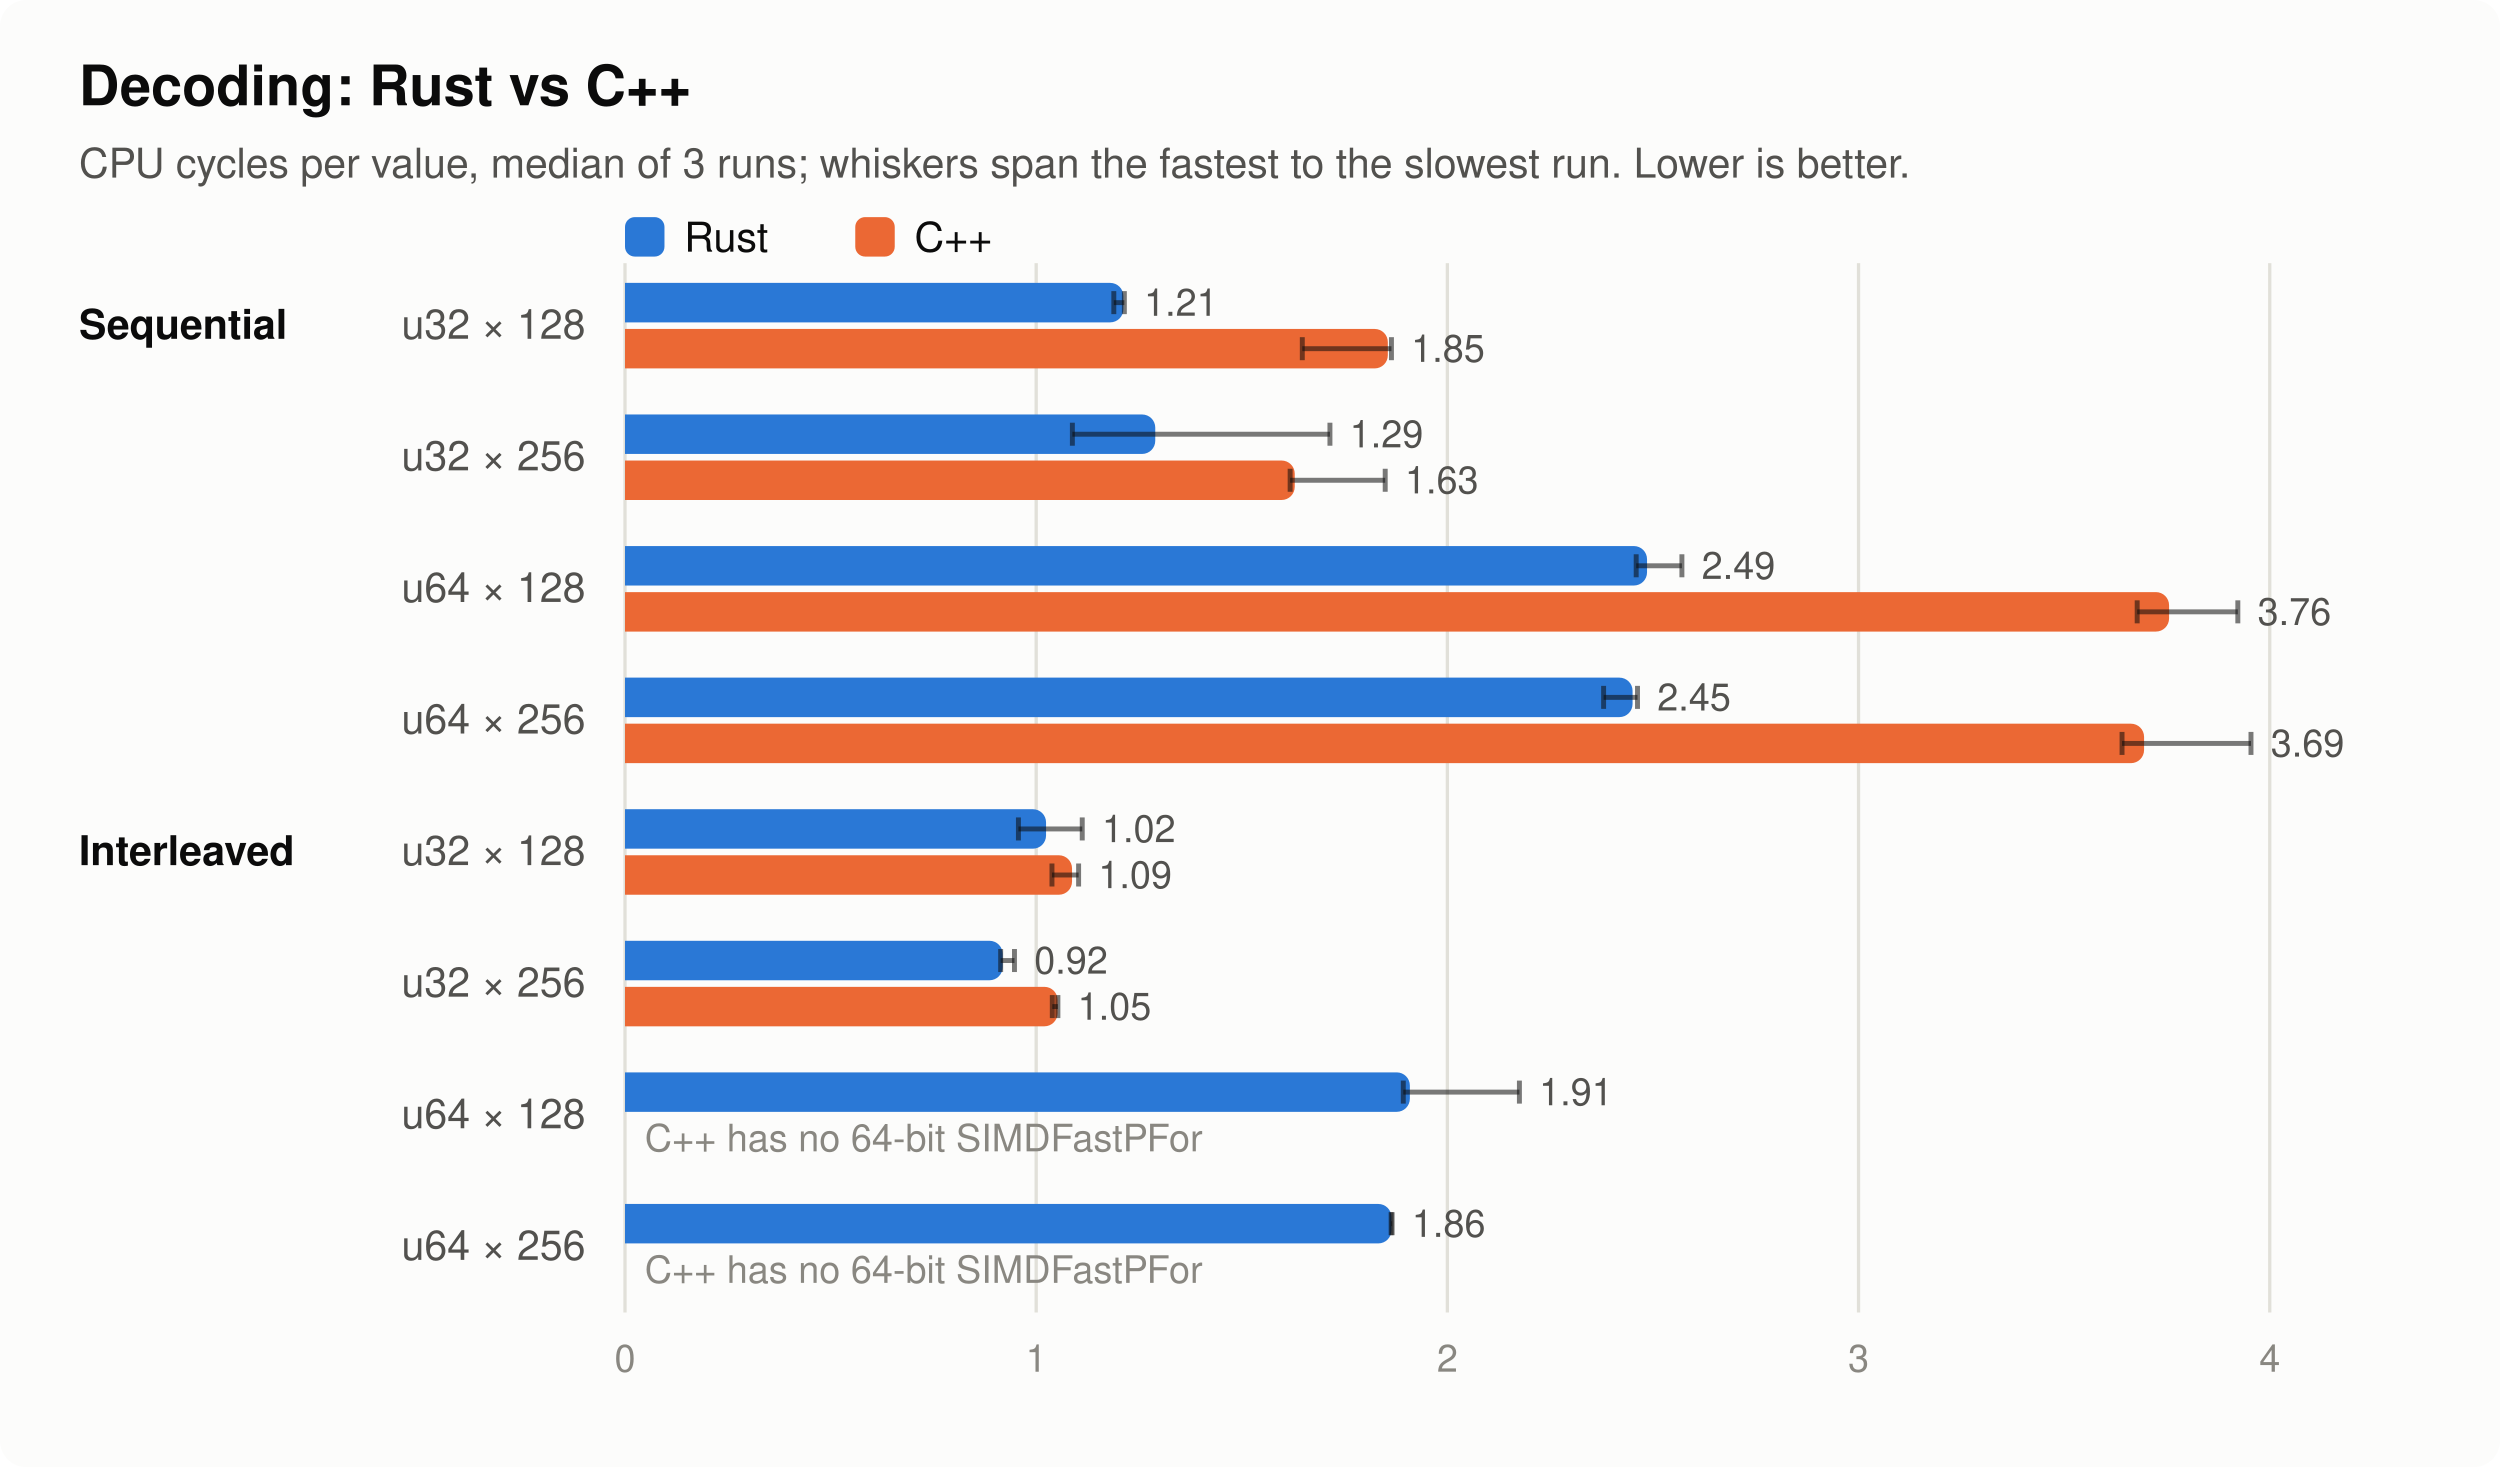
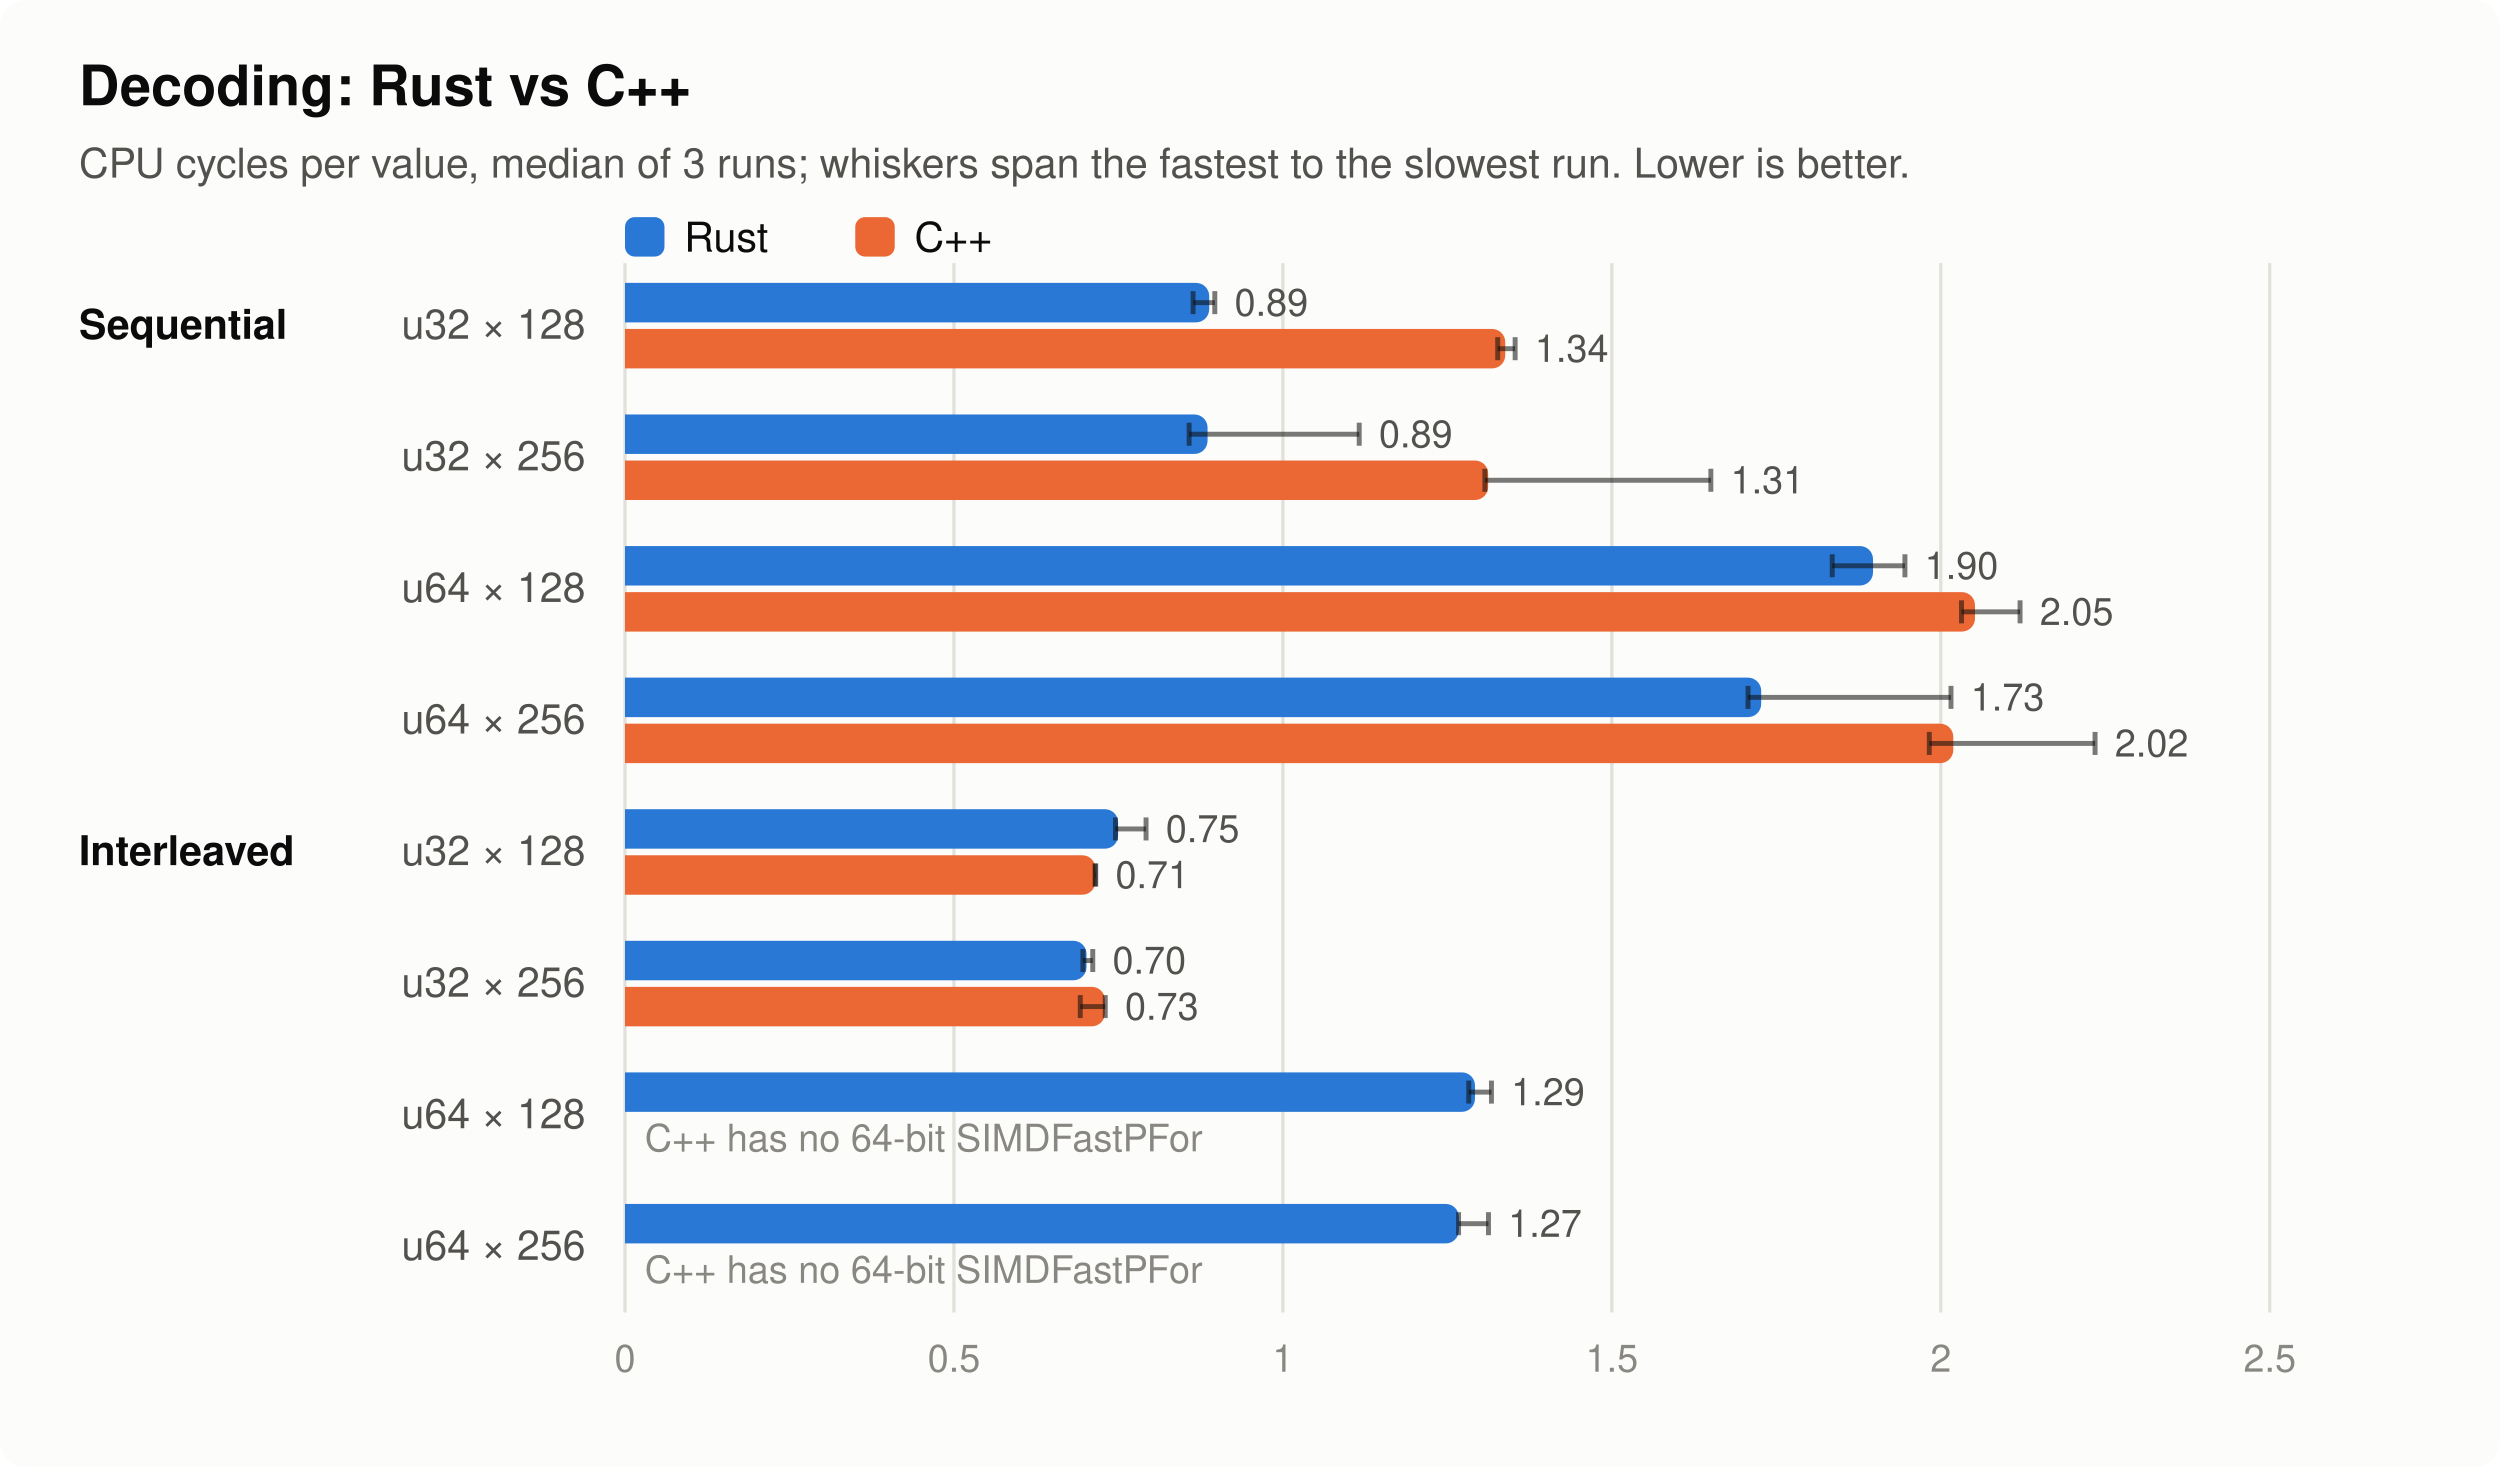
<svg xmlns="http://www.w3.org/2000/svg" width="760" height="446" viewBox="0 0 760 446" font-family="-apple-system, Segoe UI, Helvetica, Arial, sans-serif">
  <rect width="760" height="446" rx="8" fill="#fcfcfb" />
  <text x="24" y="32" font-size="17" font-weight="600" fill="#0b0b0b">Decoding: Rust vs C++</text>
  <text x="24" y="54" font-size="12.5" fill="#52514e">CPU cycles per value, median of 3 runs; whiskers span the fastest to the slowest run. Lower is better.</text>
  <rect x="190" y="66" width="12" height="12" rx="3" fill="#2a78d6" />
  <text x="208" y="76.5" font-size="12.5" fill="#0b0b0b">Rust</text>
  <rect x="260" y="66" width="12" height="12" rx="3" fill="#eb6834" />
  <text x="278" y="76.5" font-size="12.5" fill="#0b0b0b">C++</text>
  <line x1="190.0" y1="80" x2="190.0" y2="399.0" stroke="#e1e0d9" stroke-width="1" />
  <text x="190.0" y="417.0" font-size="11.5" text-anchor="middle" fill="#898781">0</text>
-   <line x1="315.0" y1="80" x2="315.0" y2="399.0" stroke="#e1e0d9" stroke-width="1" />
-   <text x="315.0" y="417.0" font-size="11.5" text-anchor="middle" fill="#898781">1</text>
-   <line x1="440.0" y1="80" x2="440.0" y2="399.0" stroke="#e1e0d9" stroke-width="1" />
-   <text x="440.0" y="417.0" font-size="11.5" text-anchor="middle" fill="#898781">2</text>
-   <line x1="565.0" y1="80" x2="565.0" y2="399.0" stroke="#e1e0d9" stroke-width="1" />
-   <text x="565.0" y="417.0" font-size="11.5" text-anchor="middle" fill="#898781">3</text>
+   <line x1="290.0" y1="80" x2="290.0" y2="399.0" stroke="#e1e0d9" stroke-width="1" />
+   <text x="290.0" y="417.0" font-size="11.5" text-anchor="middle" fill="#898781">0.5</text>
+   <line x1="390.0" y1="80" x2="390.0" y2="399.0" stroke="#e1e0d9" stroke-width="1" />
+   <text x="390.0" y="417.0" font-size="11.5" text-anchor="middle" fill="#898781">1</text>
+   <line x1="490.0" y1="80" x2="490.0" y2="399.0" stroke="#e1e0d9" stroke-width="1" />
+   <text x="490.0" y="417.0" font-size="11.5" text-anchor="middle" fill="#898781">1.5</text>
+   <line x1="590.0" y1="80" x2="590.0" y2="399.0" stroke="#e1e0d9" stroke-width="1" />
+   <text x="590.0" y="417.0" font-size="11.5" text-anchor="middle" fill="#898781">2</text>
  <line x1="690.0" y1="80" x2="690.0" y2="399.0" stroke="#e1e0d9" stroke-width="1" />
-   <text x="690.0" y="417.0" font-size="11.5" text-anchor="middle" fill="#898781">4</text>
+   <text x="690.0" y="417.0" font-size="11.5" text-anchor="middle" fill="#898781">2.5</text>
  <text x="24" y="103" font-size="12.5" font-weight="600" fill="#0b0b0b">Sequential</text>
  <text x="178" y="103" font-size="12.5" text-anchor="end" fill="#52514e">u32 × 128</text>
-   <path d="M190,86 h147.5 a4,4 0 0 1 4,4 v4 a4,4 0 0 1 -4,4 h-147.5 z" fill="#2a78d6" />
-   <line x1="338.6" y1="92.0" x2="341.8" y2="92.0" stroke="#0b0b0b" stroke-opacity="0.55" stroke-width="1.5" />
-   <line x1="338.6" y1="88.5" x2="338.6" y2="95.5" stroke="#0b0b0b" stroke-opacity="0.55" stroke-width="1.5" />
-   <line x1="341.8" y1="88.5" x2="341.8" y2="95.5" stroke="#0b0b0b" stroke-opacity="0.55" stroke-width="1.5" />
-   <text x="347.8" y="96" font-size="11.5" fill="#52514e">1.21</text>
-   <path d="M190,100 h227.9 a4,4 0 0 1 4,4 v4 a4,4 0 0 1 -4,4 h-227.9 z" fill="#eb6834" />
-   <line x1="395.9" y1="106.0" x2="423.0" y2="106.0" stroke="#0b0b0b" stroke-opacity="0.55" stroke-width="1.5" />
-   <line x1="395.9" y1="102.5" x2="395.9" y2="109.5" stroke="#0b0b0b" stroke-opacity="0.55" stroke-width="1.5" />
-   <line x1="423.0" y1="102.5" x2="423.0" y2="109.5" stroke="#0b0b0b" stroke-opacity="0.55" stroke-width="1.5" />
-   <text x="429.0" y="110" font-size="11.5" fill="#52514e">1.85</text>
+   <path d="M190,86 h173.6 a4,4 0 0 1 4,4 v4 a4,4 0 0 1 -4,4 h-173.6 z" fill="#2a78d6" />
+   <line x1="362.7" y1="92.0" x2="369.3" y2="92.0" stroke="#0b0b0b" stroke-opacity="0.55" stroke-width="1.5" />
+   <line x1="362.7" y1="88.5" x2="362.7" y2="95.5" stroke="#0b0b0b" stroke-opacity="0.55" stroke-width="1.5" />
+   <line x1="369.3" y1="88.5" x2="369.3" y2="95.5" stroke="#0b0b0b" stroke-opacity="0.55" stroke-width="1.5" />
+   <text x="375.3" y="96" font-size="11.5" fill="#52514e">0.89</text>
+   <path d="M190,100 h263.6 a4,4 0 0 1 4,4 v4 a4,4 0 0 1 -4,4 h-263.6 z" fill="#eb6834" />
+   <line x1="455.3" y1="106.0" x2="460.6" y2="106.0" stroke="#0b0b0b" stroke-opacity="0.55" stroke-width="1.5" />
+   <line x1="455.3" y1="102.5" x2="455.3" y2="109.5" stroke="#0b0b0b" stroke-opacity="0.55" stroke-width="1.5" />
+   <line x1="460.6" y1="102.5" x2="460.6" y2="109.5" stroke="#0b0b0b" stroke-opacity="0.55" stroke-width="1.5" />
+   <text x="466.6" y="110" font-size="11.5" fill="#52514e">1.34</text>
  <text x="178" y="143" font-size="12.5" text-anchor="end" fill="#52514e">u32 × 256</text>
-   <path d="M190,126 h157.2 a4,4 0 0 1 4,4 v4 a4,4 0 0 1 -4,4 h-157.2 z" fill="#2a78d6" />
-   <line x1="326.0" y1="132.0" x2="404.3" y2="132.0" stroke="#0b0b0b" stroke-opacity="0.55" stroke-width="1.5" />
-   <line x1="326.0" y1="128.5" x2="326.0" y2="135.5" stroke="#0b0b0b" stroke-opacity="0.55" stroke-width="1.5" />
-   <line x1="404.3" y1="128.5" x2="404.3" y2="135.5" stroke="#0b0b0b" stroke-opacity="0.55" stroke-width="1.5" />
-   <text x="410.3" y="136" font-size="11.5" fill="#52514e">1.29</text>
-   <path d="M190,140 h199.6 a4,4 0 0 1 4,4 v4 a4,4 0 0 1 -4,4 h-199.6 z" fill="#eb6834" />
-   <line x1="392.2" y1="146.0" x2="421.1" y2="146.0" stroke="#0b0b0b" stroke-opacity="0.55" stroke-width="1.5" />
-   <line x1="392.2" y1="142.5" x2="392.2" y2="149.5" stroke="#0b0b0b" stroke-opacity="0.55" stroke-width="1.5" />
-   <line x1="421.1" y1="142.5" x2="421.1" y2="149.5" stroke="#0b0b0b" stroke-opacity="0.55" stroke-width="1.5" />
-   <text x="427.1" y="150" font-size="11.5" fill="#52514e">1.63</text>
+   <path d="M190,126 h173.1 a4,4 0 0 1 4,4 v4 a4,4 0 0 1 -4,4 h-173.1 z" fill="#2a78d6" />
+   <line x1="361.5" y1="132.0" x2="413.2" y2="132.0" stroke="#0b0b0b" stroke-opacity="0.55" stroke-width="1.5" />
+   <line x1="361.5" y1="128.5" x2="361.5" y2="135.5" stroke="#0b0b0b" stroke-opacity="0.55" stroke-width="1.5" />
+   <line x1="413.2" y1="128.5" x2="413.2" y2="135.5" stroke="#0b0b0b" stroke-opacity="0.55" stroke-width="1.5" />
+   <text x="419.2" y="136" font-size="11.5" fill="#52514e">0.89</text>
+   <path d="M190,140 h258.4 a4,4 0 0 1 4,4 v4 a4,4 0 0 1 -4,4 h-258.4 z" fill="#eb6834" />
+   <line x1="451.4" y1="146.0" x2="520.1" y2="146.0" stroke="#0b0b0b" stroke-opacity="0.55" stroke-width="1.5" />
+   <line x1="451.4" y1="142.5" x2="451.4" y2="149.5" stroke="#0b0b0b" stroke-opacity="0.55" stroke-width="1.5" />
+   <line x1="520.1" y1="142.5" x2="520.1" y2="149.5" stroke="#0b0b0b" stroke-opacity="0.55" stroke-width="1.5" />
+   <text x="526.1" y="150" font-size="11.5" fill="#52514e">1.31</text>
  <text x="178" y="183" font-size="12.5" text-anchor="end" fill="#52514e">u64 × 128</text>
-   <path d="M190,166 h306.7 a4,4 0 0 1 4,4 v4 a4,4 0 0 1 -4,4 h-306.7 z" fill="#2a78d6" />
-   <line x1="497.4" y1="172.0" x2="511.3" y2="172.0" stroke="#0b0b0b" stroke-opacity="0.55" stroke-width="1.5" />
-   <line x1="497.4" y1="168.5" x2="497.4" y2="175.5" stroke="#0b0b0b" stroke-opacity="0.55" stroke-width="1.5" />
-   <line x1="511.3" y1="168.5" x2="511.3" y2="175.5" stroke="#0b0b0b" stroke-opacity="0.55" stroke-width="1.5" />
-   <text x="517.3" y="176" font-size="11.5" fill="#52514e">2.49</text>
-   <path d="M190,180 h465.4 a4,4 0 0 1 4,4 v4 a4,4 0 0 1 -4,4 h-465.4 z" fill="#eb6834" />
-   <line x1="649.7" y1="186.0" x2="680.3" y2="186.0" stroke="#0b0b0b" stroke-opacity="0.55" stroke-width="1.5" />
-   <line x1="649.7" y1="182.5" x2="649.7" y2="189.5" stroke="#0b0b0b" stroke-opacity="0.55" stroke-width="1.5" />
-   <line x1="680.3" y1="182.5" x2="680.3" y2="189.5" stroke="#0b0b0b" stroke-opacity="0.55" stroke-width="1.5" />
-   <text x="686.3" y="190" font-size="11.5" fill="#52514e">3.76</text>
+   <path d="M190,166 h375.4 a4,4 0 0 1 4,4 v4 a4,4 0 0 1 -4,4 h-375.4 z" fill="#2a78d6" />
+   <line x1="557.0" y1="172.0" x2="579.1" y2="172.0" stroke="#0b0b0b" stroke-opacity="0.55" stroke-width="1.5" />
+   <line x1="557.0" y1="168.5" x2="557.0" y2="175.5" stroke="#0b0b0b" stroke-opacity="0.55" stroke-width="1.5" />
+   <line x1="579.1" y1="168.5" x2="579.1" y2="175.5" stroke="#0b0b0b" stroke-opacity="0.55" stroke-width="1.5" />
+   <text x="585.1" y="176" font-size="11.5" fill="#52514e">1.90</text>
+   <path d="M190,180 h406.4 a4,4 0 0 1 4,4 v4 a4,4 0 0 1 -4,4 h-406.4 z" fill="#eb6834" />
+   <line x1="596.3" y1="186.0" x2="614.1" y2="186.0" stroke="#0b0b0b" stroke-opacity="0.55" stroke-width="1.5" />
+   <line x1="596.3" y1="182.5" x2="596.3" y2="189.5" stroke="#0b0b0b" stroke-opacity="0.55" stroke-width="1.5" />
+   <line x1="614.1" y1="182.5" x2="614.1" y2="189.5" stroke="#0b0b0b" stroke-opacity="0.55" stroke-width="1.5" />
+   <text x="620.1" y="190" font-size="11.5" fill="#52514e">2.05</text>
  <text x="178" y="223" font-size="12.5" text-anchor="end" fill="#52514e">u64 × 256</text>
-   <path d="M190,206 h302.3 a4,4 0 0 1 4,4 v4 a4,4 0 0 1 -4,4 h-302.3 z" fill="#2a78d6" />
-   <line x1="487.5" y1="212.0" x2="497.8" y2="212.0" stroke="#0b0b0b" stroke-opacity="0.55" stroke-width="1.5" />
-   <line x1="487.5" y1="208.5" x2="487.5" y2="215.5" stroke="#0b0b0b" stroke-opacity="0.55" stroke-width="1.5" />
-   <line x1="497.8" y1="208.5" x2="497.8" y2="215.5" stroke="#0b0b0b" stroke-opacity="0.55" stroke-width="1.5" />
-   <text x="503.8" y="216" font-size="11.5" fill="#52514e">2.45</text>
-   <path d="M190,220 h457.8 a4,4 0 0 1 4,4 v4 a4,4 0 0 1 -4,4 h-457.8 z" fill="#eb6834" />
-   <line x1="645.1" y1="226.0" x2="684.3" y2="226.0" stroke="#0b0b0b" stroke-opacity="0.55" stroke-width="1.5" />
-   <line x1="645.1" y1="222.5" x2="645.1" y2="229.5" stroke="#0b0b0b" stroke-opacity="0.55" stroke-width="1.5" />
-   <line x1="684.3" y1="222.5" x2="684.3" y2="229.5" stroke="#0b0b0b" stroke-opacity="0.55" stroke-width="1.5" />
-   <text x="690.3" y="230" font-size="11.5" fill="#52514e">3.69</text>
+   <path d="M190,206 h341.4 a4,4 0 0 1 4,4 v4 a4,4 0 0 1 -4,4 h-341.4 z" fill="#2a78d6" />
+   <line x1="531.4" y1="212.0" x2="593.1" y2="212.0" stroke="#0b0b0b" stroke-opacity="0.55" stroke-width="1.5" />
+   <line x1="531.4" y1="208.5" x2="531.4" y2="215.5" stroke="#0b0b0b" stroke-opacity="0.55" stroke-width="1.5" />
+   <line x1="593.1" y1="208.5" x2="593.1" y2="215.5" stroke="#0b0b0b" stroke-opacity="0.55" stroke-width="1.5" />
+   <text x="599.1" y="216" font-size="11.5" fill="#52514e">1.73</text>
+   <path d="M190,220 h399.8 a4,4 0 0 1 4,4 v4 a4,4 0 0 1 -4,4 h-399.8 z" fill="#eb6834" />
+   <line x1="586.5" y1="226.0" x2="636.9" y2="226.0" stroke="#0b0b0b" stroke-opacity="0.55" stroke-width="1.5" />
+   <line x1="586.5" y1="222.5" x2="586.5" y2="229.5" stroke="#0b0b0b" stroke-opacity="0.55" stroke-width="1.5" />
+   <line x1="636.9" y1="222.5" x2="636.9" y2="229.5" stroke="#0b0b0b" stroke-opacity="0.55" stroke-width="1.5" />
+   <text x="642.9" y="230" font-size="11.5" fill="#52514e">2.02</text>
  <text x="24" y="263" font-size="12.5" font-weight="600" fill="#0b0b0b">Interleaved</text>
  <text x="178" y="263" font-size="12.5" text-anchor="end" fill="#52514e">u32 × 128</text>
-   <path d="M190,246 h124.0 a4,4 0 0 1 4,4 v4 a4,4 0 0 1 -4,4 h-124.0 z" fill="#2a78d6" />
-   <line x1="309.6" y1="252.0" x2="329.0" y2="252.0" stroke="#0b0b0b" stroke-opacity="0.55" stroke-width="1.5" />
-   <line x1="309.6" y1="248.5" x2="309.6" y2="255.5" stroke="#0b0b0b" stroke-opacity="0.55" stroke-width="1.5" />
-   <line x1="329.0" y1="248.5" x2="329.0" y2="255.5" stroke="#0b0b0b" stroke-opacity="0.55" stroke-width="1.5" />
-   <text x="335.0" y="256" font-size="11.5" fill="#52514e">1.02</text>
-   <path d="M190,260 h131.9 a4,4 0 0 1 4,4 v4 a4,4 0 0 1 -4,4 h-131.9 z" fill="#eb6834" />
-   <line x1="319.8" y1="266.0" x2="327.9" y2="266.0" stroke="#0b0b0b" stroke-opacity="0.55" stroke-width="1.5" />
-   <line x1="319.8" y1="262.5" x2="319.8" y2="269.5" stroke="#0b0b0b" stroke-opacity="0.55" stroke-width="1.5" />
-   <line x1="327.9" y1="262.5" x2="327.9" y2="269.5" stroke="#0b0b0b" stroke-opacity="0.55" stroke-width="1.5" />
-   <text x="333.9" y="270" font-size="11.5" fill="#52514e">1.09</text>
+   <path d="M190,246 h145.9 a4,4 0 0 1 4,4 v4 a4,4 0 0 1 -4,4 h-145.9 z" fill="#2a78d6" />
+   <line x1="339.1" y1="252.0" x2="348.4" y2="252.0" stroke="#0b0b0b" stroke-opacity="0.55" stroke-width="1.5" />
+   <line x1="339.1" y1="248.5" x2="339.1" y2="255.5" stroke="#0b0b0b" stroke-opacity="0.55" stroke-width="1.5" />
+   <line x1="348.4" y1="248.5" x2="348.4" y2="255.5" stroke="#0b0b0b" stroke-opacity="0.55" stroke-width="1.5" />
+   <text x="354.4" y="256" font-size="11.5" fill="#52514e">0.75</text>
+   <path d="M190,260 h139.0 a4,4 0 0 1 4,4 v4 a4,4 0 0 1 -4,4 h-139.0 z" fill="#eb6834" />
+   <line x1="332.9" y1="266.0" x2="333.1" y2="266.0" stroke="#0b0b0b" stroke-opacity="0.55" stroke-width="1.5" />
+   <line x1="332.9" y1="262.5" x2="332.9" y2="269.5" stroke="#0b0b0b" stroke-opacity="0.55" stroke-width="1.5" />
+   <line x1="333.1" y1="262.5" x2="333.1" y2="269.5" stroke="#0b0b0b" stroke-opacity="0.55" stroke-width="1.5" />
+   <text x="339.1" y="270" font-size="11.5" fill="#52514e">0.71</text>
  <text x="178" y="303" font-size="12.5" text-anchor="end" fill="#52514e">u32 × 256</text>
-   <path d="M190,286 h110.8 a4,4 0 0 1 4,4 v4 a4,4 0 0 1 -4,4 h-110.8 z" fill="#2a78d6" />
-   <line x1="304.2" y1="292.0" x2="308.4" y2="292.0" stroke="#0b0b0b" stroke-opacity="0.55" stroke-width="1.5" />
-   <line x1="304.2" y1="288.5" x2="304.2" y2="295.5" stroke="#0b0b0b" stroke-opacity="0.55" stroke-width="1.5" />
-   <line x1="308.4" y1="288.5" x2="308.4" y2="295.5" stroke="#0b0b0b" stroke-opacity="0.55" stroke-width="1.5" />
-   <text x="314.4" y="296" font-size="11.5" fill="#52514e">0.92</text>
-   <path d="M190,300 h127.5 a4,4 0 0 1 4,4 v4 a4,4 0 0 1 -4,4 h-127.5 z" fill="#eb6834" />
-   <line x1="319.9" y1="306.0" x2="321.6" y2="306.0" stroke="#0b0b0b" stroke-opacity="0.55" stroke-width="1.5" />
-   <line x1="319.9" y1="302.5" x2="319.9" y2="309.5" stroke="#0b0b0b" stroke-opacity="0.55" stroke-width="1.5" />
-   <line x1="321.6" y1="302.5" x2="321.6" y2="309.5" stroke="#0b0b0b" stroke-opacity="0.55" stroke-width="1.5" />
-   <text x="327.6" y="310" font-size="11.5" fill="#52514e">1.05</text>
+   <path d="M190,286 h136.3 a4,4 0 0 1 4,4 v4 a4,4 0 0 1 -4,4 h-136.3 z" fill="#2a78d6" />
+   <line x1="329.2" y1="292.0" x2="332.2" y2="292.0" stroke="#0b0b0b" stroke-opacity="0.55" stroke-width="1.5" />
+   <line x1="329.2" y1="288.5" x2="329.2" y2="295.5" stroke="#0b0b0b" stroke-opacity="0.55" stroke-width="1.5" />
+   <line x1="332.2" y1="288.5" x2="332.2" y2="295.5" stroke="#0b0b0b" stroke-opacity="0.55" stroke-width="1.5" />
+   <text x="338.2" y="296" font-size="11.5" fill="#52514e">0.70</text>
+   <path d="M190,300 h141.9 a4,4 0 0 1 4,4 v4 a4,4 0 0 1 -4,4 h-141.9 z" fill="#eb6834" />
+   <line x1="328.4" y1="306.0" x2="336.0" y2="306.0" stroke="#0b0b0b" stroke-opacity="0.55" stroke-width="1.5" />
+   <line x1="328.4" y1="302.5" x2="328.4" y2="309.5" stroke="#0b0b0b" stroke-opacity="0.55" stroke-width="1.5" />
+   <line x1="336.0" y1="302.5" x2="336.0" y2="309.5" stroke="#0b0b0b" stroke-opacity="0.55" stroke-width="1.5" />
+   <text x="342.0" y="310" font-size="11.5" fill="#52514e">0.73</text>
  <text x="178" y="343" font-size="12.5" text-anchor="end" fill="#52514e">u64 × 128</text>
-   <path d="M190,326 h234.6 a4,4 0 0 1 4,4 v4 a4,4 0 0 1 -4,4 h-234.6 z" fill="#2a78d6" />
-   <line x1="426.6" y1="332.0" x2="461.9" y2="332.0" stroke="#0b0b0b" stroke-opacity="0.55" stroke-width="1.5" />
-   <line x1="426.6" y1="328.5" x2="426.6" y2="335.5" stroke="#0b0b0b" stroke-opacity="0.55" stroke-width="1.5" />
-   <line x1="461.9" y1="328.5" x2="461.9" y2="335.5" stroke="#0b0b0b" stroke-opacity="0.55" stroke-width="1.5" />
-   <text x="467.9" y="336" font-size="11.5" fill="#52514e">1.91</text>
+   <path d="M190,326 h254.4 a4,4 0 0 1 4,4 v4 a4,4 0 0 1 -4,4 h-254.4 z" fill="#2a78d6" />
+   <line x1="446.5" y1="332.0" x2="453.4" y2="332.0" stroke="#0b0b0b" stroke-opacity="0.55" stroke-width="1.5" />
+   <line x1="446.5" y1="328.5" x2="446.5" y2="335.5" stroke="#0b0b0b" stroke-opacity="0.55" stroke-width="1.5" />
+   <line x1="453.4" y1="328.5" x2="453.4" y2="335.5" stroke="#0b0b0b" stroke-opacity="0.55" stroke-width="1.5" />
+   <text x="459.4" y="336" font-size="11.5" fill="#52514e">1.29</text>
  <text x="196" y="350" font-size="11.5" fill="#898781">C++ has no 64-bit SIMDFastPFor</text>
  <text x="178" y="383" font-size="12.5" text-anchor="end" fill="#52514e">u64 × 256</text>
-   <path d="M190,366 h229.0 a4,4 0 0 1 4,4 v4 a4,4 0 0 1 -4,4 h-229.0 z" fill="#2a78d6" />
-   <line x1="422.9" y1="372.0" x2="423.2" y2="372.0" stroke="#0b0b0b" stroke-opacity="0.55" stroke-width="1.5" />
-   <line x1="422.9" y1="368.5" x2="422.9" y2="375.5" stroke="#0b0b0b" stroke-opacity="0.55" stroke-width="1.5" />
-   <line x1="423.2" y1="368.5" x2="423.2" y2="375.5" stroke="#0b0b0b" stroke-opacity="0.55" stroke-width="1.5" />
-   <text x="429.2" y="376" font-size="11.5" fill="#52514e">1.86</text>
+   <path d="M190,366 h249.5 a4,4 0 0 1 4,4 v4 a4,4 0 0 1 -4,4 h-249.5 z" fill="#2a78d6" />
+   <line x1="443.4" y1="372.0" x2="452.5" y2="372.0" stroke="#0b0b0b" stroke-opacity="0.55" stroke-width="1.5" />
+   <line x1="443.4" y1="368.5" x2="443.4" y2="375.5" stroke="#0b0b0b" stroke-opacity="0.55" stroke-width="1.5" />
+   <line x1="452.5" y1="368.5" x2="452.5" y2="375.5" stroke="#0b0b0b" stroke-opacity="0.55" stroke-width="1.5" />
+   <text x="458.5" y="376" font-size="11.5" fill="#52514e">1.27</text>
  <text x="196" y="390" font-size="11.5" fill="#898781">C++ has no 64-bit SIMDFastPFor</text>
</svg>
